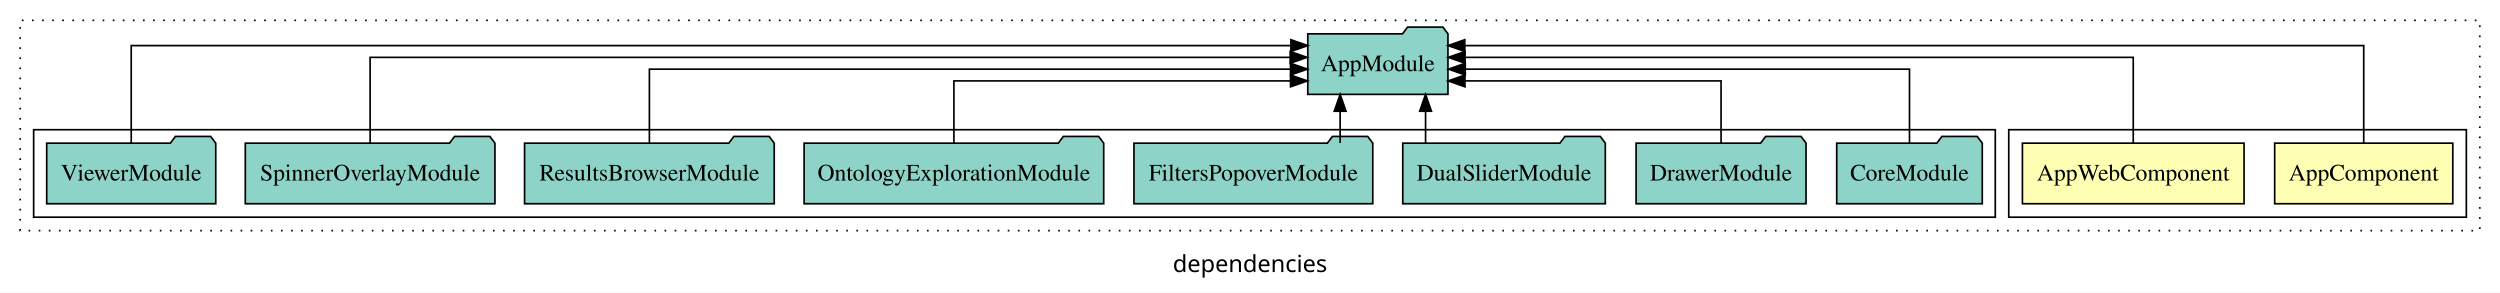
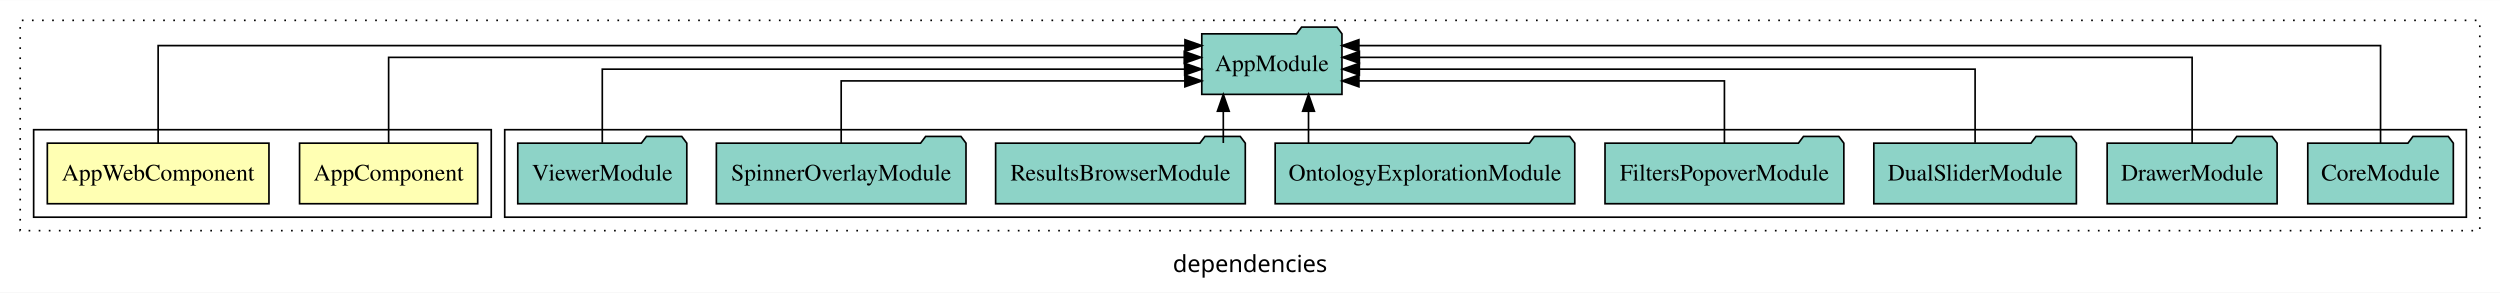
<svg xmlns="http://www.w3.org/2000/svg" width="1486pt" height="174pt" viewBox="0.00 0.00 1486.00 173.80">
  <g id="graph0" class="graph" transform="scale(1 1) rotate(0) translate(4 169.8)">
    <polygon fill="white" stroke="transparent" points="-4,4 -4,-169.8 1482,-169.8 1482,4 -4,4" />
    <text text-anchor="middle" x="739" y="-8.2" font-family="sans-serif" font-size="14.00">dependencies</text>
    <g id="clust1" class="cluster">
      <polygon fill="none" stroke="black" stroke-dasharray="1,5" points="8,-32.8 8,-157.8 1470,-157.8 1470,-32.8 8,-32.8" />
    </g>
+     <g id="clust5" class="cluster">
+       <polygon fill="none" stroke="black" points="296,-40.8 296,-92.8 1462,-92.8 1462,-40.8 296,-40.8" />
+     </g>
    <g id="clust2" class="cluster">
-       <polygon fill="none" stroke="black" points="1190,-40.8 1190,-92.8 1462,-92.8 1462,-40.8 1190,-40.8" />
-     </g>
-     <g id="clust5" class="cluster">
-       <polygon fill="none" stroke="black" points="16,-40.8 16,-92.8 1182,-92.8 1182,-40.8 16,-40.8" />
+       <polygon fill="none" stroke="black" points="16,-40.8 16,-92.8 288,-92.8 288,-40.8 16,-40.8" />
    </g>
    <g id="node1" class="node">
-       <polygon fill="#ffffb3" stroke="black" points="1453.94,-84.8 1348.06,-84.8 1348.06,-48.8 1453.94,-48.8 1453.94,-84.8" />
-       <text text-anchor="middle" x="1401" y="-62.6" font-family="Times,serif" font-size="14.00">AppComponent</text>
+       <polygon fill="#ffffb3" stroke="black" points="279.94,-84.8 174.06,-84.8 174.06,-48.8 279.94,-48.8 279.94,-84.8" />
+       <text text-anchor="middle" x="227" y="-62.6" font-family="Times,serif" font-size="14.00">AppComponent</text>
    </g>
    <g id="node3" class="node">
-       <polygon fill="#8dd3c7" stroke="black" points="856.66,-149.8 853.66,-153.8 832.66,-153.8 829.66,-149.8 773.34,-149.8 773.34,-113.8 856.66,-113.8 856.66,-149.8" />
-       <text text-anchor="middle" x="815" y="-127.6" font-family="Times,serif" font-size="14.00">AppModule</text>
+       <polygon fill="#8dd3c7" stroke="black" points="793.66,-149.8 790.66,-153.8 769.66,-153.8 766.66,-149.8 710.34,-149.8 710.34,-113.8 793.66,-113.8 793.66,-149.8" />
+       <text text-anchor="middle" x="752" y="-127.6" font-family="Times,serif" font-size="14.00">AppModule</text>
    </g>
    <g id="edge1" class="edge">
-       <path fill="none" stroke="black" d="M1401,-84.81C1401,-107.29 1401,-142.8 1401,-142.8 1401,-142.8 866.67,-142.8 866.67,-142.8" />
-       <polygon fill="black" stroke="black" points="866.67,-139.3 856.67,-142.8 866.67,-146.3 866.67,-139.3" />
+       <path fill="none" stroke="black" d="M227,-84.93C227,-105.37 227,-135.8 227,-135.8 227,-135.8 699.92,-135.8 699.92,-135.8" />
+       <polygon fill="black" stroke="black" points="699.92,-139.3 709.92,-135.8 699.92,-132.3 699.92,-139.3" />
    </g>
    <g id="node2" class="node">
-       <polygon fill="#ffffb3" stroke="black" points="1329.87,-84.8 1198.13,-84.8 1198.13,-48.8 1329.87,-48.8 1329.87,-84.8" />
-       <text text-anchor="middle" x="1264" y="-62.6" font-family="Times,serif" font-size="14.00">AppWebComponent</text>
+       <polygon fill="#ffffb3" stroke="black" points="155.87,-84.8 24.13,-84.8 24.13,-48.8 155.87,-48.8 155.87,-84.8" />
+       <text text-anchor="middle" x="90" y="-62.6" font-family="Times,serif" font-size="14.00">AppWebComponent</text>
    </g>
    <g id="edge2" class="edge">
-       <path fill="none" stroke="black" d="M1264,-84.93C1264,-105.37 1264,-135.8 1264,-135.8 1264,-135.8 866.84,-135.8 866.84,-135.8" />
-       <polygon fill="black" stroke="black" points="866.84,-132.3 856.84,-135.8 866.84,-139.3 866.84,-132.3" />
+       <path fill="none" stroke="black" d="M90,-84.81C90,-107.29 90,-142.8 90,-142.8 90,-142.8 700.34,-142.8 700.34,-142.8" />
+       <polygon fill="black" stroke="black" points="700.34,-146.3 710.34,-142.8 700.34,-139.3 700.34,-146.3" />
    </g>
    <g id="node4" class="node">
-       <polygon fill="#8dd3c7" stroke="black" points="1174.26,-84.8 1171.26,-88.8 1150.26,-88.8 1147.26,-84.8 1087.74,-84.8 1087.74,-48.8 1174.26,-48.8 1174.26,-84.8" />
-       <text text-anchor="middle" x="1131" y="-62.6" font-family="Times,serif" font-size="14.00">CoreModule</text>
+       <polygon fill="#8dd3c7" stroke="black" points="1454.26,-84.8 1451.26,-88.8 1430.26,-88.8 1427.26,-84.8 1367.74,-84.8 1367.74,-48.8 1454.26,-48.8 1454.26,-84.8" />
+       <text text-anchor="middle" x="1411" y="-62.6" font-family="Times,serif" font-size="14.00">CoreModule</text>
    </g>
    <g id="edge3" class="edge">
-       <path fill="none" stroke="black" d="M1131,-85.07C1131,-103.36 1131,-128.8 1131,-128.8 1131,-128.8 866.96,-128.8 866.96,-128.8" />
-       <polygon fill="black" stroke="black" points="866.96,-125.3 856.96,-128.8 866.96,-132.3 866.96,-125.3" />
+       <path fill="none" stroke="black" d="M1411,-84.81C1411,-107.29 1411,-142.8 1411,-142.8 1411,-142.8 803.72,-142.8 803.72,-142.8" />
+       <polygon fill="black" stroke="black" points="803.72,-139.3 793.72,-142.8 803.72,-146.3 803.72,-139.3" />
    </g>
    <g id="node5" class="node">
-       <polygon fill="#8dd3c7" stroke="black" points="1069.51,-84.8 1066.51,-88.8 1045.51,-88.8 1042.51,-84.8 968.49,-84.8 968.49,-48.8 1069.51,-48.8 1069.51,-84.8" />
-       <text text-anchor="middle" x="1019" y="-62.6" font-family="Times,serif" font-size="14.00">DrawerModule</text>
+       <polygon fill="#8dd3c7" stroke="black" points="1349.51,-84.8 1346.51,-88.8 1325.51,-88.8 1322.51,-84.8 1248.49,-84.8 1248.49,-48.8 1349.51,-48.8 1349.51,-84.8" />
+       <text text-anchor="middle" x="1299" y="-62.6" font-family="Times,serif" font-size="14.00">DrawerModule</text>
    </g>
    <g id="edge4" class="edge">
-       <path fill="none" stroke="black" d="M1019,-84.81C1019,-100.85 1019,-121.8 1019,-121.8 1019,-121.8 866.77,-121.8 866.77,-121.8" />
-       <polygon fill="black" stroke="black" points="866.77,-118.3 856.77,-121.8 866.77,-125.3 866.77,-118.3" />
+       <path fill="none" stroke="black" d="M1299,-84.93C1299,-105.37 1299,-135.8 1299,-135.8 1299,-135.8 804.01,-135.8 804.01,-135.8" />
+       <polygon fill="black" stroke="black" points="804.01,-132.3 794.01,-135.8 804.01,-139.3 804.01,-132.3" />
    </g>
    <g id="node6" class="node">
-       <polygon fill="#8dd3c7" stroke="black" points="950.2,-84.8 947.2,-88.8 926.2,-88.8 923.2,-84.8 829.8,-84.8 829.8,-48.8 950.2,-48.8 950.2,-84.8" />
-       <text text-anchor="middle" x="890" y="-62.6" font-family="Times,serif" font-size="14.00">DualSliderModule</text>
+       <polygon fill="#8dd3c7" stroke="black" points="1230.2,-84.8 1227.2,-88.8 1206.2,-88.8 1203.2,-84.8 1109.8,-84.8 1109.8,-48.8 1230.2,-48.8 1230.2,-84.8" />
+       <text text-anchor="middle" x="1170" y="-62.6" font-family="Times,serif" font-size="14.00">DualSliderModule</text>
    </g>
    <g id="edge5" class="edge">
-       <path fill="none" stroke="black" d="M843.36,-84.91C843.36,-84.91 843.36,-103.79 843.36,-103.79" />
-       <polygon fill="black" stroke="black" points="839.86,-103.79 843.36,-113.79 846.86,-103.79 839.86,-103.79" />
+       <path fill="none" stroke="black" d="M1170,-85.07C1170,-103.36 1170,-128.8 1170,-128.8 1170,-128.8 803.99,-128.8 803.99,-128.8" />
+       <polygon fill="black" stroke="black" points="803.99,-125.3 793.99,-128.8 803.99,-132.3 803.99,-125.3" />
    </g>
    <g id="node7" class="node">
-       <polygon fill="#8dd3c7" stroke="black" points="811.98,-84.8 808.98,-88.8 787.98,-88.8 784.98,-84.8 670.02,-84.8 670.02,-48.8 811.98,-48.8 811.98,-84.8" />
-       <text text-anchor="middle" x="741" y="-62.6" font-family="Times,serif" font-size="14.00">FiltersPopoverModule</text>
+       <polygon fill="#8dd3c7" stroke="black" points="1091.98,-84.8 1088.98,-88.8 1067.98,-88.8 1064.98,-84.8 950.02,-84.8 950.02,-48.8 1091.98,-48.8 1091.98,-84.8" />
+       <text text-anchor="middle" x="1021" y="-62.6" font-family="Times,serif" font-size="14.00">FiltersPopoverModule</text>
    </g>
    <g id="edge6" class="edge">
-       <path fill="none" stroke="black" d="M792.58,-84.91C792.58,-84.91 792.58,-103.79 792.58,-103.79" />
-       <polygon fill="black" stroke="black" points="789.08,-103.79 792.58,-113.79 796.08,-103.79 789.08,-103.79" />
+       <path fill="none" stroke="black" d="M1021,-84.81C1021,-100.85 1021,-121.8 1021,-121.8 1021,-121.8 803.74,-121.8 803.74,-121.8" />
+       <polygon fill="black" stroke="black" points="803.74,-118.3 793.74,-121.8 803.74,-125.3 803.74,-118.3" />
    </g>
    <g id="node8" class="node">
-       <polygon fill="#8dd3c7" stroke="black" points="652.04,-84.8 649.04,-88.8 628.04,-88.8 625.04,-84.8 473.96,-84.8 473.96,-48.8 652.04,-48.8 652.04,-84.8" />
-       <text text-anchor="middle" x="563" y="-62.6" font-family="Times,serif" font-size="14.00">OntologyExplorationModule</text>
+       <polygon fill="#8dd3c7" stroke="black" points="932.04,-84.8 929.04,-88.8 908.04,-88.8 905.04,-84.8 753.96,-84.8 753.96,-48.8 932.04,-48.8 932.04,-84.8" />
+       <text text-anchor="middle" x="843" y="-62.6" font-family="Times,serif" font-size="14.00">OntologyExplorationModule</text>
    </g>
    <g id="edge7" class="edge">
-       <path fill="none" stroke="black" d="M563,-84.81C563,-100.85 563,-121.8 563,-121.8 563,-121.8 763.1,-121.8 763.1,-121.8" />
-       <polygon fill="black" stroke="black" points="763.1,-125.3 773.1,-121.8 763.1,-118.3 763.1,-125.3" />
+       <path fill="none" stroke="black" d="M773.78,-84.91C773.78,-84.91 773.78,-103.79 773.78,-103.79" />
+       <polygon fill="black" stroke="black" points="770.28,-103.79 773.78,-113.79 777.28,-103.79 770.28,-103.79" />
    </g>
    <g id="node9" class="node">
-       <polygon fill="#8dd3c7" stroke="black" points="456.2,-84.8 453.2,-88.8 432.2,-88.8 429.2,-84.8 307.8,-84.8 307.8,-48.8 456.2,-48.8 456.2,-84.8" />
-       <text text-anchor="middle" x="382" y="-62.6" font-family="Times,serif" font-size="14.00">ResultsBrowserModule</text>
+       <polygon fill="#8dd3c7" stroke="black" points="736.2,-84.8 733.2,-88.8 712.2,-88.8 709.2,-84.8 587.8,-84.8 587.8,-48.8 736.2,-48.8 736.2,-84.8" />
+       <text text-anchor="middle" x="662" y="-62.6" font-family="Times,serif" font-size="14.00">ResultsBrowserModule</text>
    </g>
    <g id="edge8" class="edge">
-       <path fill="none" stroke="black" d="M382,-85.07C382,-103.36 382,-128.8 382,-128.8 382,-128.8 763.09,-128.8 763.09,-128.8" />
-       <polygon fill="black" stroke="black" points="763.09,-132.3 773.09,-128.8 763.09,-125.3 763.09,-132.3" />
+       <path fill="none" stroke="black" d="M723.13,-84.91C723.13,-84.91 723.13,-103.79 723.13,-103.79" />
+       <polygon fill="black" stroke="black" points="719.63,-103.79 723.13,-113.79 726.63,-103.79 719.63,-103.79" />
    </g>
    <g id="node10" class="node">
-       <polygon fill="#8dd3c7" stroke="black" points="290.19,-84.8 287.19,-88.8 266.19,-88.8 263.19,-84.8 141.81,-84.8 141.81,-48.8 290.19,-48.8 290.19,-84.8" />
-       <text text-anchor="middle" x="216" y="-62.6" font-family="Times,serif" font-size="14.00">SpinnerOverlayModule</text>
+       <polygon fill="#8dd3c7" stroke="black" points="570.19,-84.8 567.19,-88.8 546.19,-88.8 543.19,-84.8 421.81,-84.8 421.81,-48.8 570.19,-48.8 570.19,-84.8" />
+       <text text-anchor="middle" x="496" y="-62.6" font-family="Times,serif" font-size="14.00">SpinnerOverlayModule</text>
    </g>
    <g id="edge9" class="edge">
-       <path fill="none" stroke="black" d="M216,-84.93C216,-105.37 216,-135.8 216,-135.8 216,-135.8 762.88,-135.8 762.88,-135.8" />
-       <polygon fill="black" stroke="black" points="762.88,-139.3 772.88,-135.8 762.88,-132.3 762.88,-139.3" />
+       <path fill="none" stroke="black" d="M496,-84.81C496,-100.85 496,-121.8 496,-121.8 496,-121.8 700.3,-121.8 700.3,-121.8" />
+       <polygon fill="black" stroke="black" points="700.3,-125.3 710.3,-121.8 700.3,-118.3 700.3,-125.3" />
    </g>
    <g id="node11" class="node">
-       <polygon fill="#8dd3c7" stroke="black" points="124.24,-84.8 121.24,-88.8 100.24,-88.8 97.24,-84.8 23.76,-84.8 23.76,-48.8 124.24,-48.8 124.24,-84.8" />
-       <text text-anchor="middle" x="74" y="-62.6" font-family="Times,serif" font-size="14.00">ViewerModule</text>
+       <polygon fill="#8dd3c7" stroke="black" points="404.24,-84.8 401.24,-88.8 380.24,-88.8 377.24,-84.8 303.76,-84.8 303.76,-48.8 404.24,-48.8 404.24,-84.8" />
+       <text text-anchor="middle" x="354" y="-62.6" font-family="Times,serif" font-size="14.00">ViewerModule</text>
    </g>
    <g id="edge10" class="edge">
-       <path fill="none" stroke="black" d="M74,-84.81C74,-107.29 74,-142.8 74,-142.8 74,-142.8 763.31,-142.8 763.31,-142.8" />
-       <polygon fill="black" stroke="black" points="763.31,-146.3 773.31,-142.8 763.31,-139.3 763.31,-146.3" />
+       <path fill="none" stroke="black" d="M354,-85.07C354,-103.36 354,-128.8 354,-128.8 354,-128.8 700.16,-128.8 700.16,-128.8" />
+       <polygon fill="black" stroke="black" points="700.16,-132.3 710.16,-128.8 700.16,-125.3 700.16,-132.3" />
    </g>
  </g>
</svg>
